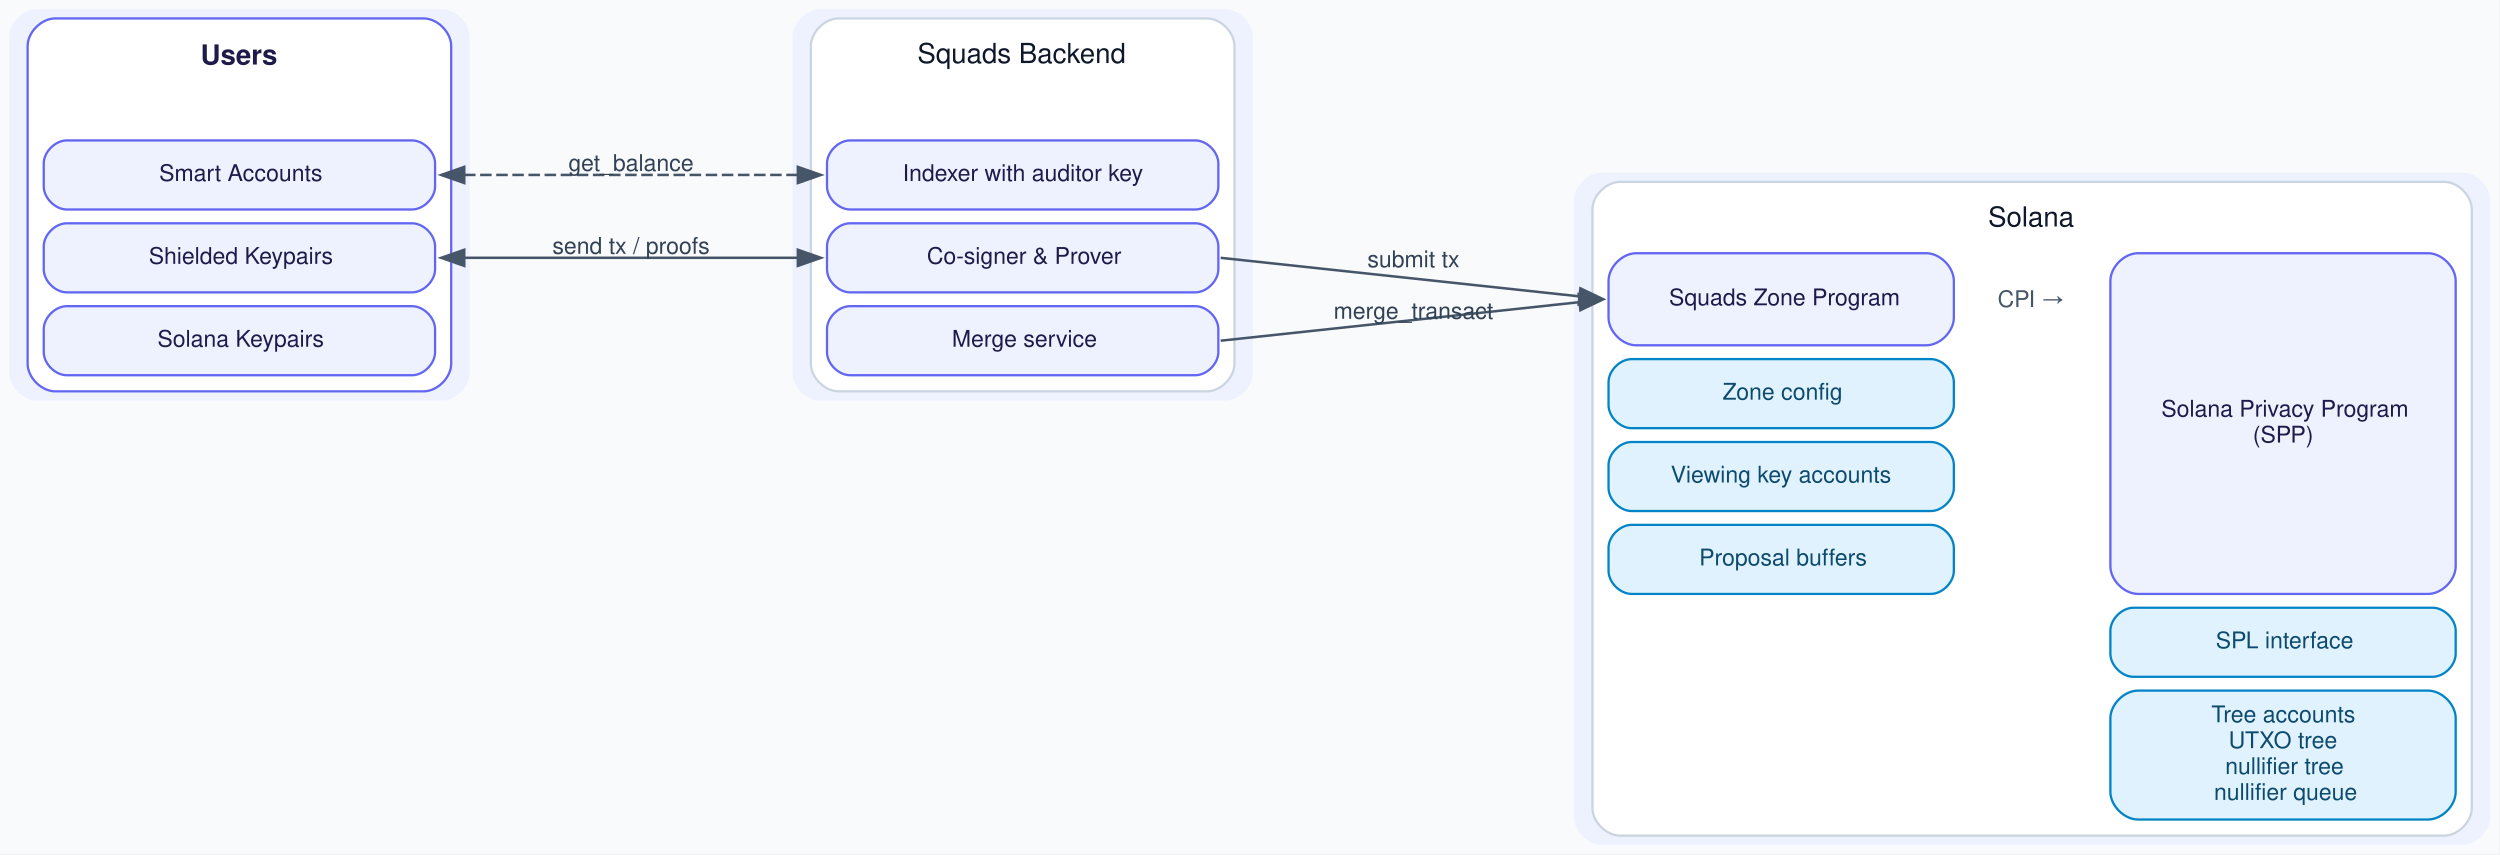
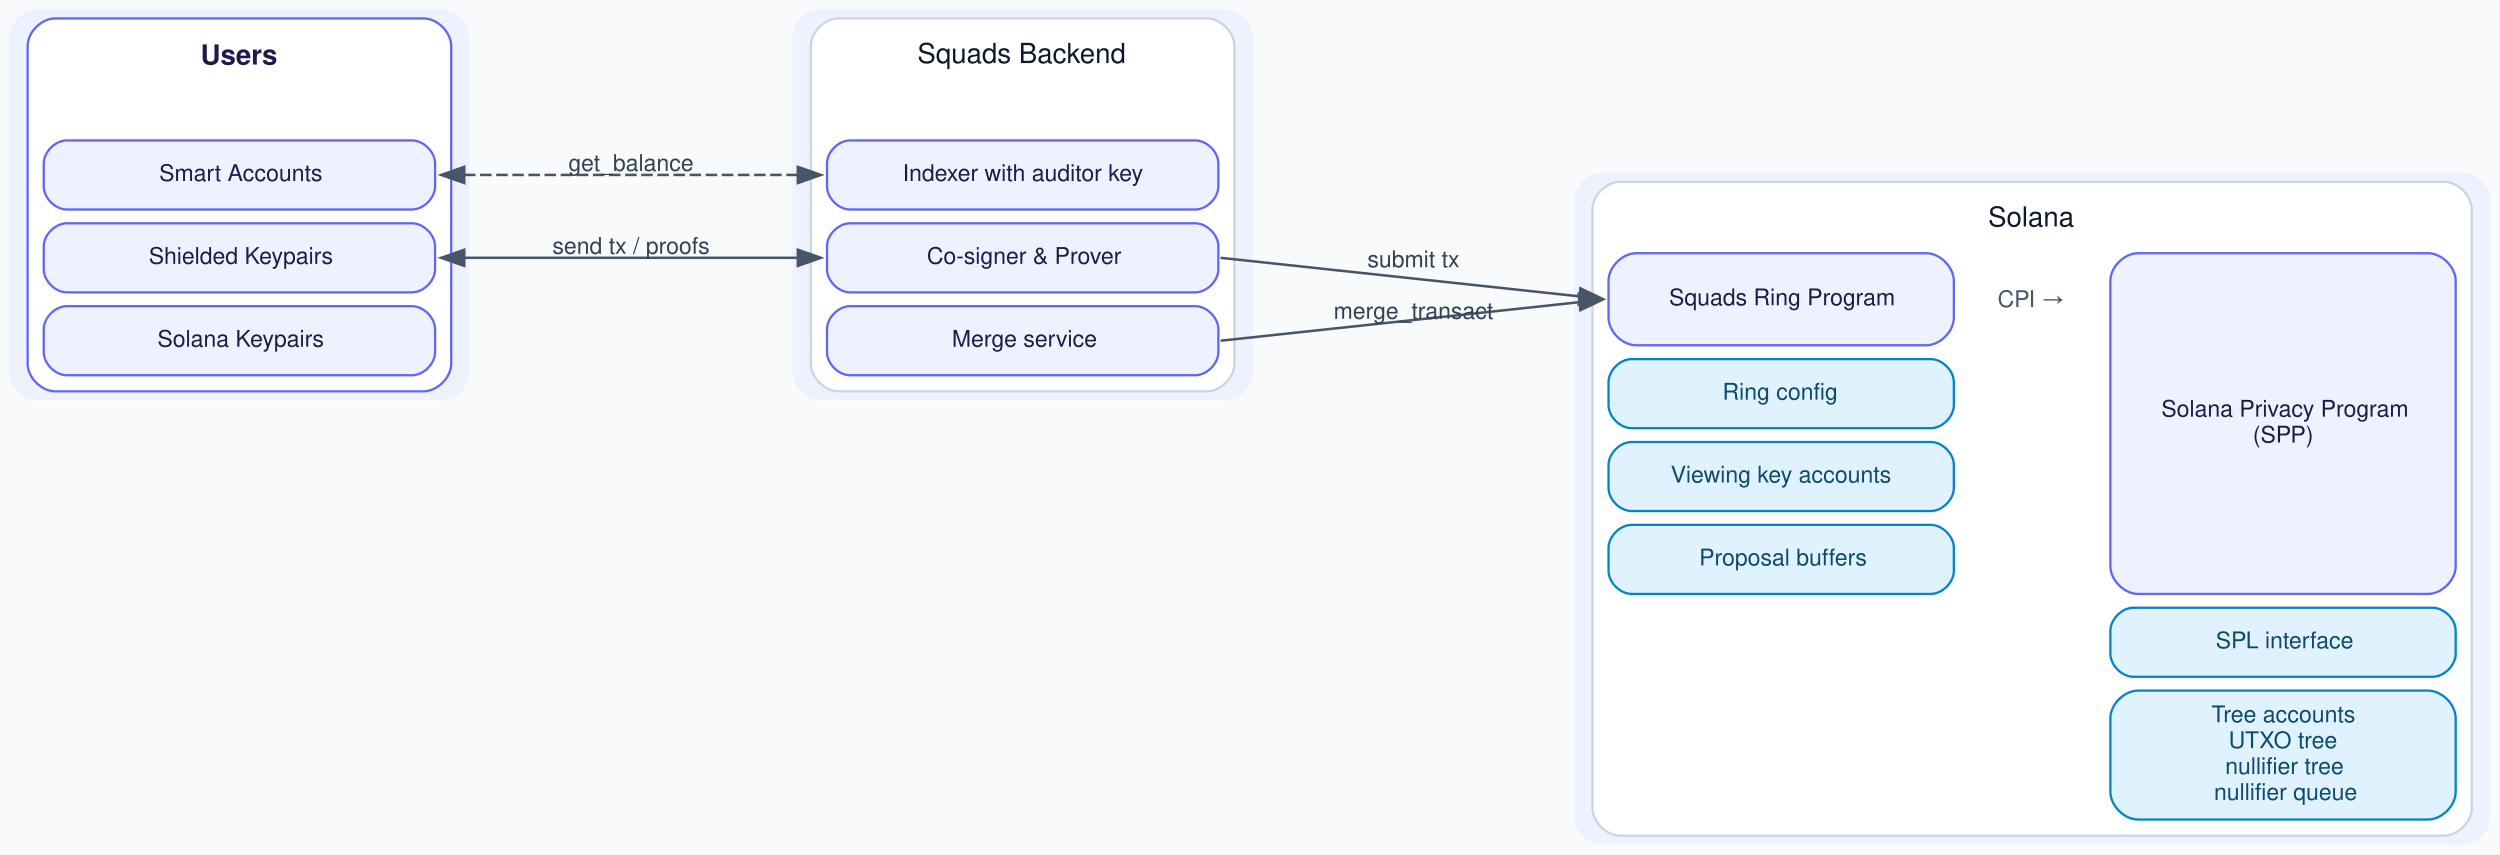
<svg xmlns="http://www.w3.org/2000/svg" width="1086pt" height="371pt" viewBox="0.00 0.00 1086.00 371.00">
  <g id="graph0" class="graph" transform="scale(1 1) rotate(0) translate(4 367)">
    <polygon fill="#f8fafc" stroke="none" points="-4,4 -4,-367 1081.75,-367 1081.75,4 -4,4" />
    <g id="node1" class="node">
      <path fill="#eef2ff" stroke="none" stroke-width="1.2" d="M188,-363C188,-363 12,-363 12,-363 6,-363 0,-357 0,-351 0,-351 0,-205 0,-205 0,-199 6,-193 12,-193 12,-193 188,-193 188,-193 194,-193 200,-199 200,-205 200,-205 200,-351 200,-351 200,-357 194,-363 188,-363" />
      <path fill="#ffffff" stroke="none" d="M20,-197C20,-197 180,-197 180,-197 186,-197 192,-203 192,-209 192,-209 192,-347 192,-347 192,-353 186,-359 180,-359 180,-359 20,-359 20,-359 14,-359 8,-353 8,-347 8,-347 8,-209 8,-209 8,-203 14,-197 20,-197" />
      <text xml:space="preserve" text-anchor="start" x="83.12" y="-338.98" font-family="Helvetica,sans-Serif" font-weight="bold" font-size="12.00" fill="#1e1b4b">Users</text>
      <path fill="#eef2ff" stroke="none" d="M25,-276C25,-276 175,-276 175,-276 180,-276 185,-281 185,-286 185,-286 185,-296 185,-296 185,-301 180,-306 175,-306 175,-306 25,-306 25,-306 20,-306 15,-301 15,-296 15,-296 15,-286 15,-286 15,-281 20,-276 25,-276" />
      <path fill="none" stroke="#6366f1" d="M25,-276C25,-276 175,-276 175,-276 180,-276 185,-281 185,-286 185,-286 185,-296 185,-296 185,-301 180,-306 175,-306 175,-306 25,-306 25,-306 20,-306 15,-301 15,-296 15,-296 15,-286 15,-286 15,-281 20,-276 25,-276" />
      <text xml:space="preserve" text-anchor="start" x="65.12" y="-288.38" font-family="Helvetica,sans-Serif" font-size="10.00" fill="#1e1b4b">Smart Accounts</text>
      <path fill="#eef2ff" stroke="none" d="M25,-240C25,-240 175,-240 175,-240 180,-240 185,-245 185,-250 185,-250 185,-260 185,-260 185,-265 180,-270 175,-270 175,-270 25,-270 25,-270 20,-270 15,-265 15,-260 15,-260 15,-250 15,-250 15,-245 20,-240 25,-240" />
      <path fill="none" stroke="#6366f1" d="M25,-240C25,-240 175,-240 175,-240 180,-240 185,-245 185,-250 185,-250 185,-260 185,-260 185,-265 180,-270 175,-270 175,-270 25,-270 25,-270 20,-270 15,-265 15,-260 15,-260 15,-250 15,-250 15,-245 20,-240 25,-240" />
      <text xml:space="preserve" text-anchor="start" x="60.62" y="-252.38" font-family="Helvetica,sans-Serif" font-size="10.00" fill="#1e1b4b">Shielded Keypairs</text>
      <path fill="#eef2ff" stroke="none" d="M25,-204C25,-204 175,-204 175,-204 180,-204 185,-209 185,-214 185,-214 185,-224 185,-224 185,-229 180,-234 175,-234 175,-234 25,-234 25,-234 20,-234 15,-229 15,-224 15,-224 15,-214 15,-214 15,-209 20,-204 25,-204" />
      <path fill="none" stroke="#6366f1" d="M25,-204C25,-204 175,-204 175,-204 180,-204 185,-209 185,-214 185,-214 185,-224 185,-224 185,-229 180,-234 175,-234 175,-234 25,-234 25,-234 20,-234 15,-229 15,-224 15,-224 15,-214 15,-214 15,-209 20,-204 25,-204" />
      <text xml:space="preserve" text-anchor="start" x="64.38" y="-216.38" font-family="Helvetica,sans-Serif" font-size="10.00" fill="#1e1b4b">Solana Keypairs</text>
      <path fill="none" stroke="#6366f1" d="M20,-197C20,-197 180,-197 180,-197 186,-197 192,-203 192,-209 192,-209 192,-347 192,-347 192,-353 186,-359 180,-359 180,-359 20,-359 20,-359 14,-359 8,-353 8,-347 8,-347 8,-209 8,-209 8,-203 14,-197 20,-197" />
    </g>
    <g id="node2" class="node">
      <path fill="#eef2ff" stroke="none" stroke-width="1.2" d="M528.25,-363C528.25,-363 352.25,-363 352.25,-363 346.25,-363 340.25,-357 340.25,-351 340.25,-351 340.25,-205 340.25,-205 340.25,-199 346.25,-193 352.25,-193 352.25,-193 528.25,-193 528.25,-193 534.25,-193 540.25,-199 540.25,-205 540.25,-205 540.25,-351 540.25,-351 540.25,-357 534.25,-363 528.25,-363" />
      <path fill="#ffffff" stroke="none" d="M360.25,-197C360.25,-197 520.25,-197 520.25,-197 526.25,-197 532.25,-203 532.25,-209 532.25,-209 532.25,-347 532.25,-347 532.25,-353 526.25,-359 520.25,-359 520.25,-359 360.25,-359 360.25,-359 354.25,-359 348.25,-353 348.25,-347 348.25,-347 348.25,-209 348.25,-209 348.25,-203 354.25,-197 360.25,-197" />
      <text xml:space="preserve" text-anchor="start" x="394.5" y="-339.62" font-family="Helvetica,sans-Serif" font-size="12.00" fill="#0f172a">Squads Backend</text>
      <path fill="#eef2ff" stroke="none" d="M365.25,-276C365.25,-276 515.25,-276 515.25,-276 520.25,-276 525.25,-281 525.25,-286 525.25,-286 525.25,-296 525.25,-296 525.25,-301 520.25,-306 515.25,-306 515.25,-306 365.25,-306 365.25,-306 360.25,-306 355.25,-301 355.25,-296 355.25,-296 355.25,-286 355.25,-286 355.25,-281 360.25,-276 365.25,-276" />
      <path fill="none" stroke="#6366f1" d="M365.25,-276C365.25,-276 515.25,-276 515.25,-276 520.25,-276 525.25,-281 525.25,-286 525.25,-286 525.25,-296 525.25,-296 525.25,-301 520.25,-306 515.25,-306 515.25,-306 365.25,-306 365.25,-306 360.25,-306 355.25,-301 355.25,-296 355.25,-296 355.25,-286 355.25,-286 355.25,-281 360.25,-276 365.25,-276" />
      <text xml:space="preserve" text-anchor="start" x="388.12" y="-288.38" font-family="Helvetica,sans-Serif" font-size="10.00" fill="#1e1b4b">Indexer with auditor key</text>
      <path fill="#eef2ff" stroke="none" d="M365.25,-240C365.25,-240 515.25,-240 515.25,-240 520.25,-240 525.25,-245 525.25,-250 525.25,-250 525.25,-260 525.25,-260 525.25,-265 520.25,-270 515.25,-270 515.25,-270 365.25,-270 365.25,-270 360.25,-270 355.25,-265 355.25,-260 355.25,-260 355.25,-250 355.25,-250 355.25,-245 360.25,-240 365.25,-240" />
      <path fill="none" stroke="#6366f1" d="M365.25,-240C365.25,-240 515.25,-240 515.25,-240 520.25,-240 525.25,-245 525.25,-250 525.25,-250 525.25,-260 525.25,-260 525.25,-265 520.25,-270 515.25,-270 515.25,-270 365.25,-270 365.25,-270 360.25,-270 355.25,-265 355.25,-260 355.25,-260 355.25,-250 355.25,-250 355.25,-245 360.25,-240 365.25,-240" />
      <text xml:space="preserve" text-anchor="start" x="398.62" y="-252.38" font-family="Helvetica,sans-Serif" font-size="10.00" fill="#1e1b4b">Co-signer &amp; Prover</text>
      <path fill="#eef2ff" stroke="none" d="M365.25,-204C365.25,-204 515.25,-204 515.25,-204 520.25,-204 525.25,-209 525.25,-214 525.25,-214 525.25,-224 525.25,-224 525.25,-229 520.25,-234 515.25,-234 515.25,-234 365.25,-234 365.25,-234 360.25,-234 355.25,-229 355.25,-224 355.25,-224 355.25,-214 355.25,-214 355.25,-209 360.25,-204 365.25,-204" />
      <path fill="none" stroke="#6366f1" d="M365.25,-204C365.25,-204 515.25,-204 515.25,-204 520.25,-204 525.25,-209 525.25,-214 525.25,-214 525.25,-224 525.25,-224 525.25,-229 520.25,-234 515.25,-234 515.25,-234 365.25,-234 365.25,-234 360.25,-234 355.25,-229 355.25,-224 355.25,-224 355.25,-214 355.25,-214 355.25,-209 360.25,-204 365.25,-204" />
      <text xml:space="preserve" text-anchor="start" x="409.5" y="-216.38" font-family="Helvetica,sans-Serif" font-size="10.00" fill="#1e1b4b">Merge service</text>
      <path fill="none" stroke="#cbd5e1" d="M360.25,-197C360.25,-197 520.25,-197 520.25,-197 526.25,-197 532.25,-203 532.25,-209 532.25,-209 532.25,-347 532.25,-347 532.25,-353 526.25,-359 520.25,-359 520.25,-359 360.25,-359 360.25,-359 354.25,-359 348.25,-353 348.25,-347 348.25,-347 348.25,-209 348.25,-209 348.25,-203 354.25,-197 360.25,-197" />
    </g>
    <g id="edge1" class="edge">
      <path fill="none" stroke="#475569" stroke-width="1.1" stroke-dasharray="5,2" d="M197.56,-291C228.3,-291 311.78,-291 342.6,-291" />
      <polygon fill="#475569" stroke="#475569" stroke-width="1.1" points="197.66,-287.5 187.66,-291 197.66,-294.5 197.66,-287.5" />
      <polygon fill="#475569" stroke="#475569" stroke-width="1.1" points="342.59,-294.5 352.59,-291 342.59,-287.5 342.59,-294.5" />
      <text xml:space="preserve" text-anchor="middle" x="270.12" y="-292.75" font-family="Helvetica,sans-Serif" font-size="10.00" fill="#334155">get_balance</text>
    </g>
    <g id="edge2" class="edge">
      <path fill="none" stroke="#475569" stroke-width="1.1" d="M197.56,-255C228.3,-255 311.78,-255 342.6,-255" />
      <polygon fill="#475569" stroke="#475569" stroke-width="1.1" points="197.66,-251.5 187.66,-255 197.66,-258.5 197.66,-251.5" />
      <polygon fill="#475569" stroke="#475569" stroke-width="1.1" points="342.59,-258.5 352.59,-255 342.59,-251.5 342.59,-258.5" />
      <text xml:space="preserve" text-anchor="middle" x="270.12" y="-256.75" font-family="Helvetica,sans-Serif" font-size="10.00" fill="#334155">send tx / proofs</text>
    </g>
    <g id="node3" class="node">
      <path fill="#eef2ff" stroke="none" stroke-width="1.2" d="M1065.75,-292C1065.75,-292 691.75,-292 691.75,-292 685.75,-292 679.75,-286 679.75,-280 679.75,-280 679.75,-12 679.75,-12 679.75,-6 685.75,0 691.75,0 691.75,0 1065.75,0 1065.75,0 1071.75,0 1077.75,-6 1077.75,-12 1077.75,-12 1077.75,-280 1077.75,-280 1077.75,-286 1071.75,-292 1065.75,-292" />
      <path fill="#ffffff" stroke="none" d="M699.75,-4C699.75,-4 1057.75,-4 1057.75,-4 1063.75,-4 1069.75,-10 1069.75,-16 1069.75,-16 1069.75,-276 1069.75,-276 1069.75,-282 1063.75,-288 1057.75,-288 1057.75,-288 699.75,-288 699.75,-288 693.75,-288 687.75,-282 687.75,-276 687.75,-276 687.75,-16 687.75,-16 687.75,-10 693.75,-4 699.75,-4" />
      <text xml:space="preserve" text-anchor="start" x="859.62" y="-268.62" font-family="Helvetica,sans-Serif" font-size="12.00" fill="#0f172a">Solana</text>
      <path fill="#eef2ff" stroke="none" d="M706.75,-217C706.75,-217 832.75,-217 832.75,-217 838.75,-217 844.75,-223 844.75,-229 844.75,-229 844.75,-245 844.75,-245 844.75,-251 838.75,-257 832.75,-257 832.75,-257 706.75,-257 706.75,-257 700.75,-257 694.75,-251 694.75,-245 694.75,-245 694.75,-229 694.75,-229 694.75,-223 700.75,-217 706.75,-217" />
      <path fill="none" stroke="#6366f1" d="M706.75,-217C706.75,-217 832.75,-217 832.75,-217 838.75,-217 844.75,-223 844.75,-229 844.75,-229 844.75,-245 844.75,-245 844.75,-251 838.75,-257 832.75,-257 832.75,-257 706.75,-257 706.75,-257 700.75,-257 694.75,-251 694.75,-245 694.75,-245 694.75,-229 694.75,-229 694.75,-223 700.75,-217 706.75,-217" />
-       <text xml:space="preserve" text-anchor="start" x="721" y="-234.38" font-family="Helvetica,sans-Serif" font-size="10.00" fill="#1e1b4b">Squads Zone Program</text>
+       <text xml:space="preserve" text-anchor="start" x="721" y="-234.38" font-family="Helvetica,sans-Serif" font-size="10.00" fill="#1e1b4b">Squads Ring Program</text>
      <text xml:space="preserve" text-anchor="start" x="863.75" y="-233.62" font-family="Helvetica,sans-Serif" font-size="10.00" fill="#475569">CPI →</text>
      <path fill="#eef2ff" stroke="none" d="M924.75,-109C924.75,-109 1050.75,-109 1050.75,-109 1056.75,-109 1062.75,-115 1062.75,-121 1062.75,-121 1062.75,-245 1062.75,-245 1062.75,-251 1056.75,-257 1050.75,-257 1050.75,-257 924.75,-257 924.75,-257 918.75,-257 912.75,-251 912.75,-245 912.75,-245 912.75,-121 912.75,-121 912.75,-115 918.75,-109 924.75,-109" />
      <path fill="none" stroke="#6366f1" d="M924.75,-109C924.75,-109 1050.75,-109 1050.75,-109 1056.75,-109 1062.75,-115 1062.75,-121 1062.75,-121 1062.75,-245 1062.75,-245 1062.75,-251 1056.75,-257 1050.75,-257 1050.75,-257 924.75,-257 924.75,-257 918.75,-257 912.75,-251 912.75,-245 912.75,-245 912.75,-121 912.75,-121 912.75,-115 918.75,-109 924.75,-109" />
      <text xml:space="preserve" text-anchor="start" x="934.88" y="-186" font-family="Helvetica,sans-Serif" font-size="10.00" fill="#1e1b4b">Solana Privacy Program</text>
      <text xml:space="preserve" text-anchor="start" x="974.62" y="-174.75" font-family="Helvetica,sans-Serif" font-size="10.00" fill="#1e1b4b">(SPP)</text>
      <path fill="#e0f2fe" stroke="none" d="M704.75,-181C704.75,-181 834.75,-181 834.75,-181 839.75,-181 844.75,-186 844.75,-191 844.75,-191 844.75,-201 844.75,-201 844.75,-206 839.75,-211 834.75,-211 834.75,-211 704.75,-211 704.75,-211 699.75,-211 694.75,-206 694.75,-201 694.75,-201 694.75,-191 694.75,-191 694.75,-186 699.75,-181 704.75,-181" />
      <path fill="none" stroke="#0284c7" d="M704.75,-181C704.75,-181 834.75,-181 834.75,-181 839.75,-181 844.75,-186 844.75,-191 844.75,-191 844.75,-201 844.75,-201 844.75,-206 839.75,-211 834.75,-211 834.75,-211 704.75,-211 704.75,-211 699.75,-211 694.75,-206 694.75,-201 694.75,-201 694.75,-191 694.75,-191 694.75,-186 699.75,-181 704.75,-181" />
-       <text xml:space="preserve" text-anchor="start" x="744.25" y="-193.38" font-family="Helvetica,sans-Serif" font-size="10.00" fill="#0c4a6e">Zone config</text>
+       <text xml:space="preserve" text-anchor="start" x="744.25" y="-193.38" font-family="Helvetica,sans-Serif" font-size="10.00" fill="#0c4a6e">Ring config</text>
      <path fill="#e0f2fe" stroke="none" d="M704.75,-145C704.75,-145 834.75,-145 834.75,-145 839.75,-145 844.75,-150 844.75,-155 844.75,-155 844.75,-165 844.75,-165 844.75,-170 839.75,-175 834.75,-175 834.75,-175 704.75,-175 704.75,-175 699.75,-175 694.75,-170 694.75,-165 694.75,-165 694.75,-155 694.75,-155 694.75,-150 699.75,-145 704.75,-145" />
      <path fill="none" stroke="#0284c7" d="M704.75,-145C704.75,-145 834.75,-145 834.75,-145 839.75,-145 844.75,-150 844.75,-155 844.75,-155 844.75,-165 844.75,-165 844.75,-170 839.75,-175 834.75,-175 834.75,-175 704.75,-175 704.75,-175 699.75,-175 694.75,-170 694.75,-165 694.75,-165 694.75,-155 694.75,-155 694.75,-150 699.75,-145 704.75,-145" />
      <text xml:space="preserve" text-anchor="start" x="721.75" y="-157.38" font-family="Helvetica,sans-Serif" font-size="10.00" fill="#0c4a6e">Viewing key accounts</text>
      <path fill="#e0f2fe" stroke="none" d="M704.75,-109C704.75,-109 834.75,-109 834.75,-109 839.75,-109 844.75,-114 844.75,-119 844.75,-119 844.75,-129 844.75,-129 844.75,-134 839.75,-139 834.75,-139 834.75,-139 704.75,-139 704.75,-139 699.75,-139 694.75,-134 694.75,-129 694.75,-129 694.75,-119 694.75,-119 694.75,-114 699.75,-109 704.75,-109" />
      <path fill="none" stroke="#0284c7" d="M704.75,-109C704.75,-109 834.75,-109 834.75,-109 839.75,-109 844.75,-114 844.75,-119 844.75,-119 844.75,-129 844.75,-129 844.75,-134 839.75,-139 834.75,-139 834.75,-139 704.75,-139 704.75,-139 699.75,-139 694.75,-134 694.75,-129 694.75,-129 694.75,-119 694.75,-119 694.75,-114 699.75,-109 704.75,-109" />
      <text xml:space="preserve" text-anchor="start" x="734.12" y="-121.38" font-family="Helvetica,sans-Serif" font-size="10.00" fill="#0c4a6e">Proposal buffers</text>
      <path fill="#e0f2fe" stroke="none" d="M922.75,-73C922.75,-73 1052.75,-73 1052.75,-73 1057.75,-73 1062.75,-78 1062.75,-83 1062.75,-83 1062.75,-93 1062.75,-93 1062.75,-98 1057.75,-103 1052.75,-103 1052.75,-103 922.75,-103 922.75,-103 917.75,-103 912.75,-98 912.75,-93 912.75,-93 912.75,-83 912.75,-83 912.75,-78 917.75,-73 922.75,-73" />
      <path fill="none" stroke="#0284c7" d="M922.75,-73C922.75,-73 1052.75,-73 1052.75,-73 1057.75,-73 1062.75,-78 1062.75,-83 1062.75,-83 1062.75,-93 1062.75,-93 1062.75,-98 1057.75,-103 1052.75,-103 1052.75,-103 922.75,-103 922.75,-103 917.75,-103 912.75,-98 912.75,-93 912.75,-93 912.75,-83 912.75,-83 912.75,-78 917.75,-73 922.75,-73" />
      <text xml:space="preserve" text-anchor="start" x="958.5" y="-85.38" font-family="Helvetica,sans-Serif" font-size="10.00" fill="#0c4a6e">SPL interface</text>
      <path fill="#e0f2fe" stroke="none" d="M924.75,-11C924.75,-11 1050.75,-11 1050.75,-11 1056.75,-11 1062.75,-17 1062.75,-23 1062.75,-23 1062.75,-55 1062.75,-55 1062.75,-61 1056.75,-67 1050.75,-67 1050.75,-67 924.75,-67 924.75,-67 918.75,-67 912.75,-61 912.75,-55 912.75,-55 912.75,-23 912.75,-23 912.75,-17 918.75,-11 924.75,-11" />
      <path fill="none" stroke="#0284c7" d="M924.75,-11C924.75,-11 1050.75,-11 1050.75,-11 1056.75,-11 1062.75,-17 1062.75,-23 1062.75,-23 1062.75,-55 1062.75,-55 1062.75,-61 1056.75,-67 1050.75,-67 1050.75,-67 924.75,-67 924.75,-67 918.75,-67 912.75,-61 912.75,-55 912.75,-55 912.75,-23 912.75,-23 912.75,-17 918.75,-11 924.75,-11" />
      <text xml:space="preserve" text-anchor="start" x="956.62" y="-53.25" font-family="Helvetica,sans-Serif" font-size="10.00" fill="#0c4a6e">Tree accounts</text>
      <text xml:space="preserve" text-anchor="start" x="964.12" y="-42" font-family="Helvetica,sans-Serif" font-size="10.00" fill="#0c4a6e">UTXO tree</text>
      <text xml:space="preserve" text-anchor="start" x="962.62" y="-30.75" font-family="Helvetica,sans-Serif" font-size="10.00" fill="#0c4a6e">nullifier tree</text>
      <text xml:space="preserve" text-anchor="start" x="957.75" y="-19.5" font-family="Helvetica,sans-Serif" font-size="10.00" fill="#0c4a6e">nullifier queue</text>
      <path fill="none" stroke="#cbd5e1" d="M699.75,-4C699.75,-4 1057.75,-4 1057.75,-4 1063.75,-4 1069.75,-10 1069.75,-16 1069.75,-16 1069.75,-276 1069.75,-276 1069.75,-282 1063.75,-288 1057.75,-288 1057.75,-288 699.75,-288 699.75,-288 693.75,-288 687.75,-282 687.75,-276 687.75,-276 687.75,-16 687.75,-16 687.75,-10 693.75,-4 699.75,-4" />
    </g>
    <g id="edge3" class="edge">
      <path fill="none" stroke="#475569" stroke-width="1.1" d="M526.25,-255C526.25,-255 644.39,-242.3 682.24,-238.24" />
      <polygon fill="#475569" stroke="#475569" stroke-width="1.1" points="682.53,-241.73 692.09,-237.18 681.78,-234.77 682.53,-241.73" />
      <text xml:space="preserve" text-anchor="middle" x="610" y="-250.93" font-family="Helvetica,sans-Serif" font-size="10.00" fill="#334155">submit tx</text>
    </g>
    <g id="edge4" class="edge">
      <path fill="none" stroke="#475569" stroke-width="1.1" d="M526.25,-219C526.25,-219 644.39,-231.7 682.24,-235.76" />
      <polygon fill="#475569" stroke="#475569" stroke-width="1.1" points="681.78,-239.23 692.09,-236.82 682.53,-232.27 681.78,-239.23" />
      <text xml:space="preserve" text-anchor="middle" x="610" y="-228.5" font-family="Helvetica,sans-Serif" font-size="10.00" fill="#334155">merge_transact</text>
    </g>
  </g>
</svg>
